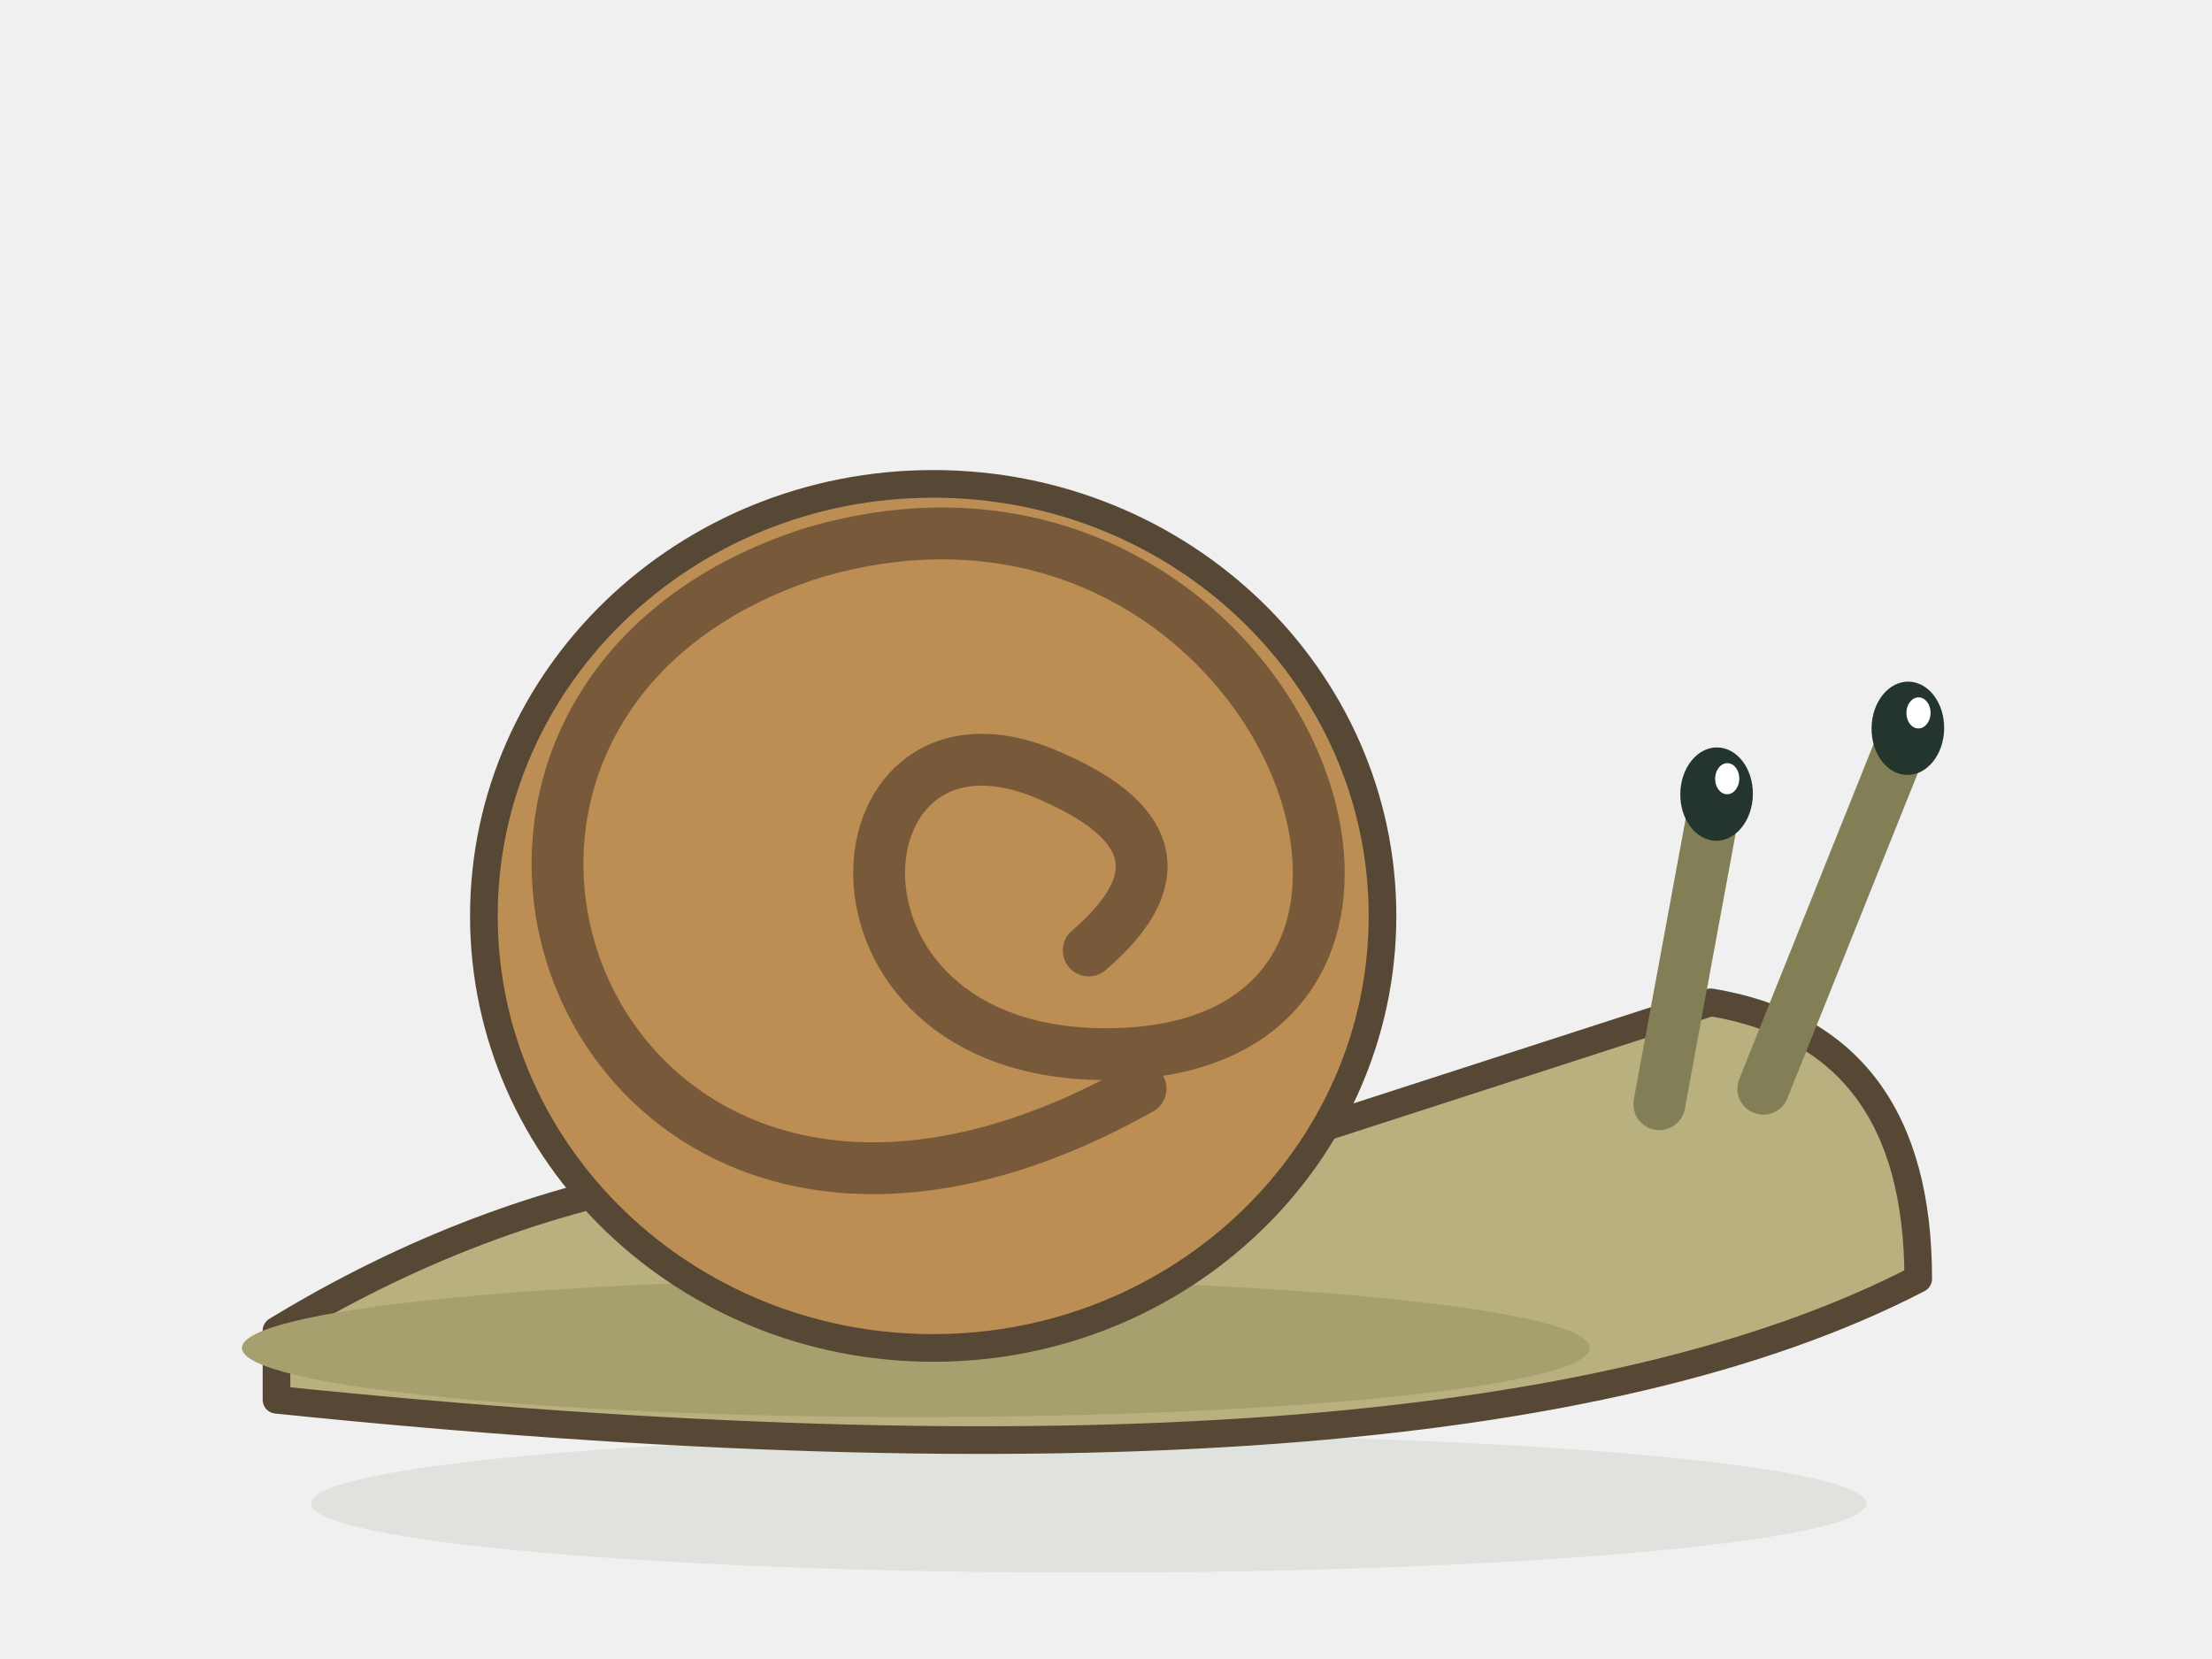
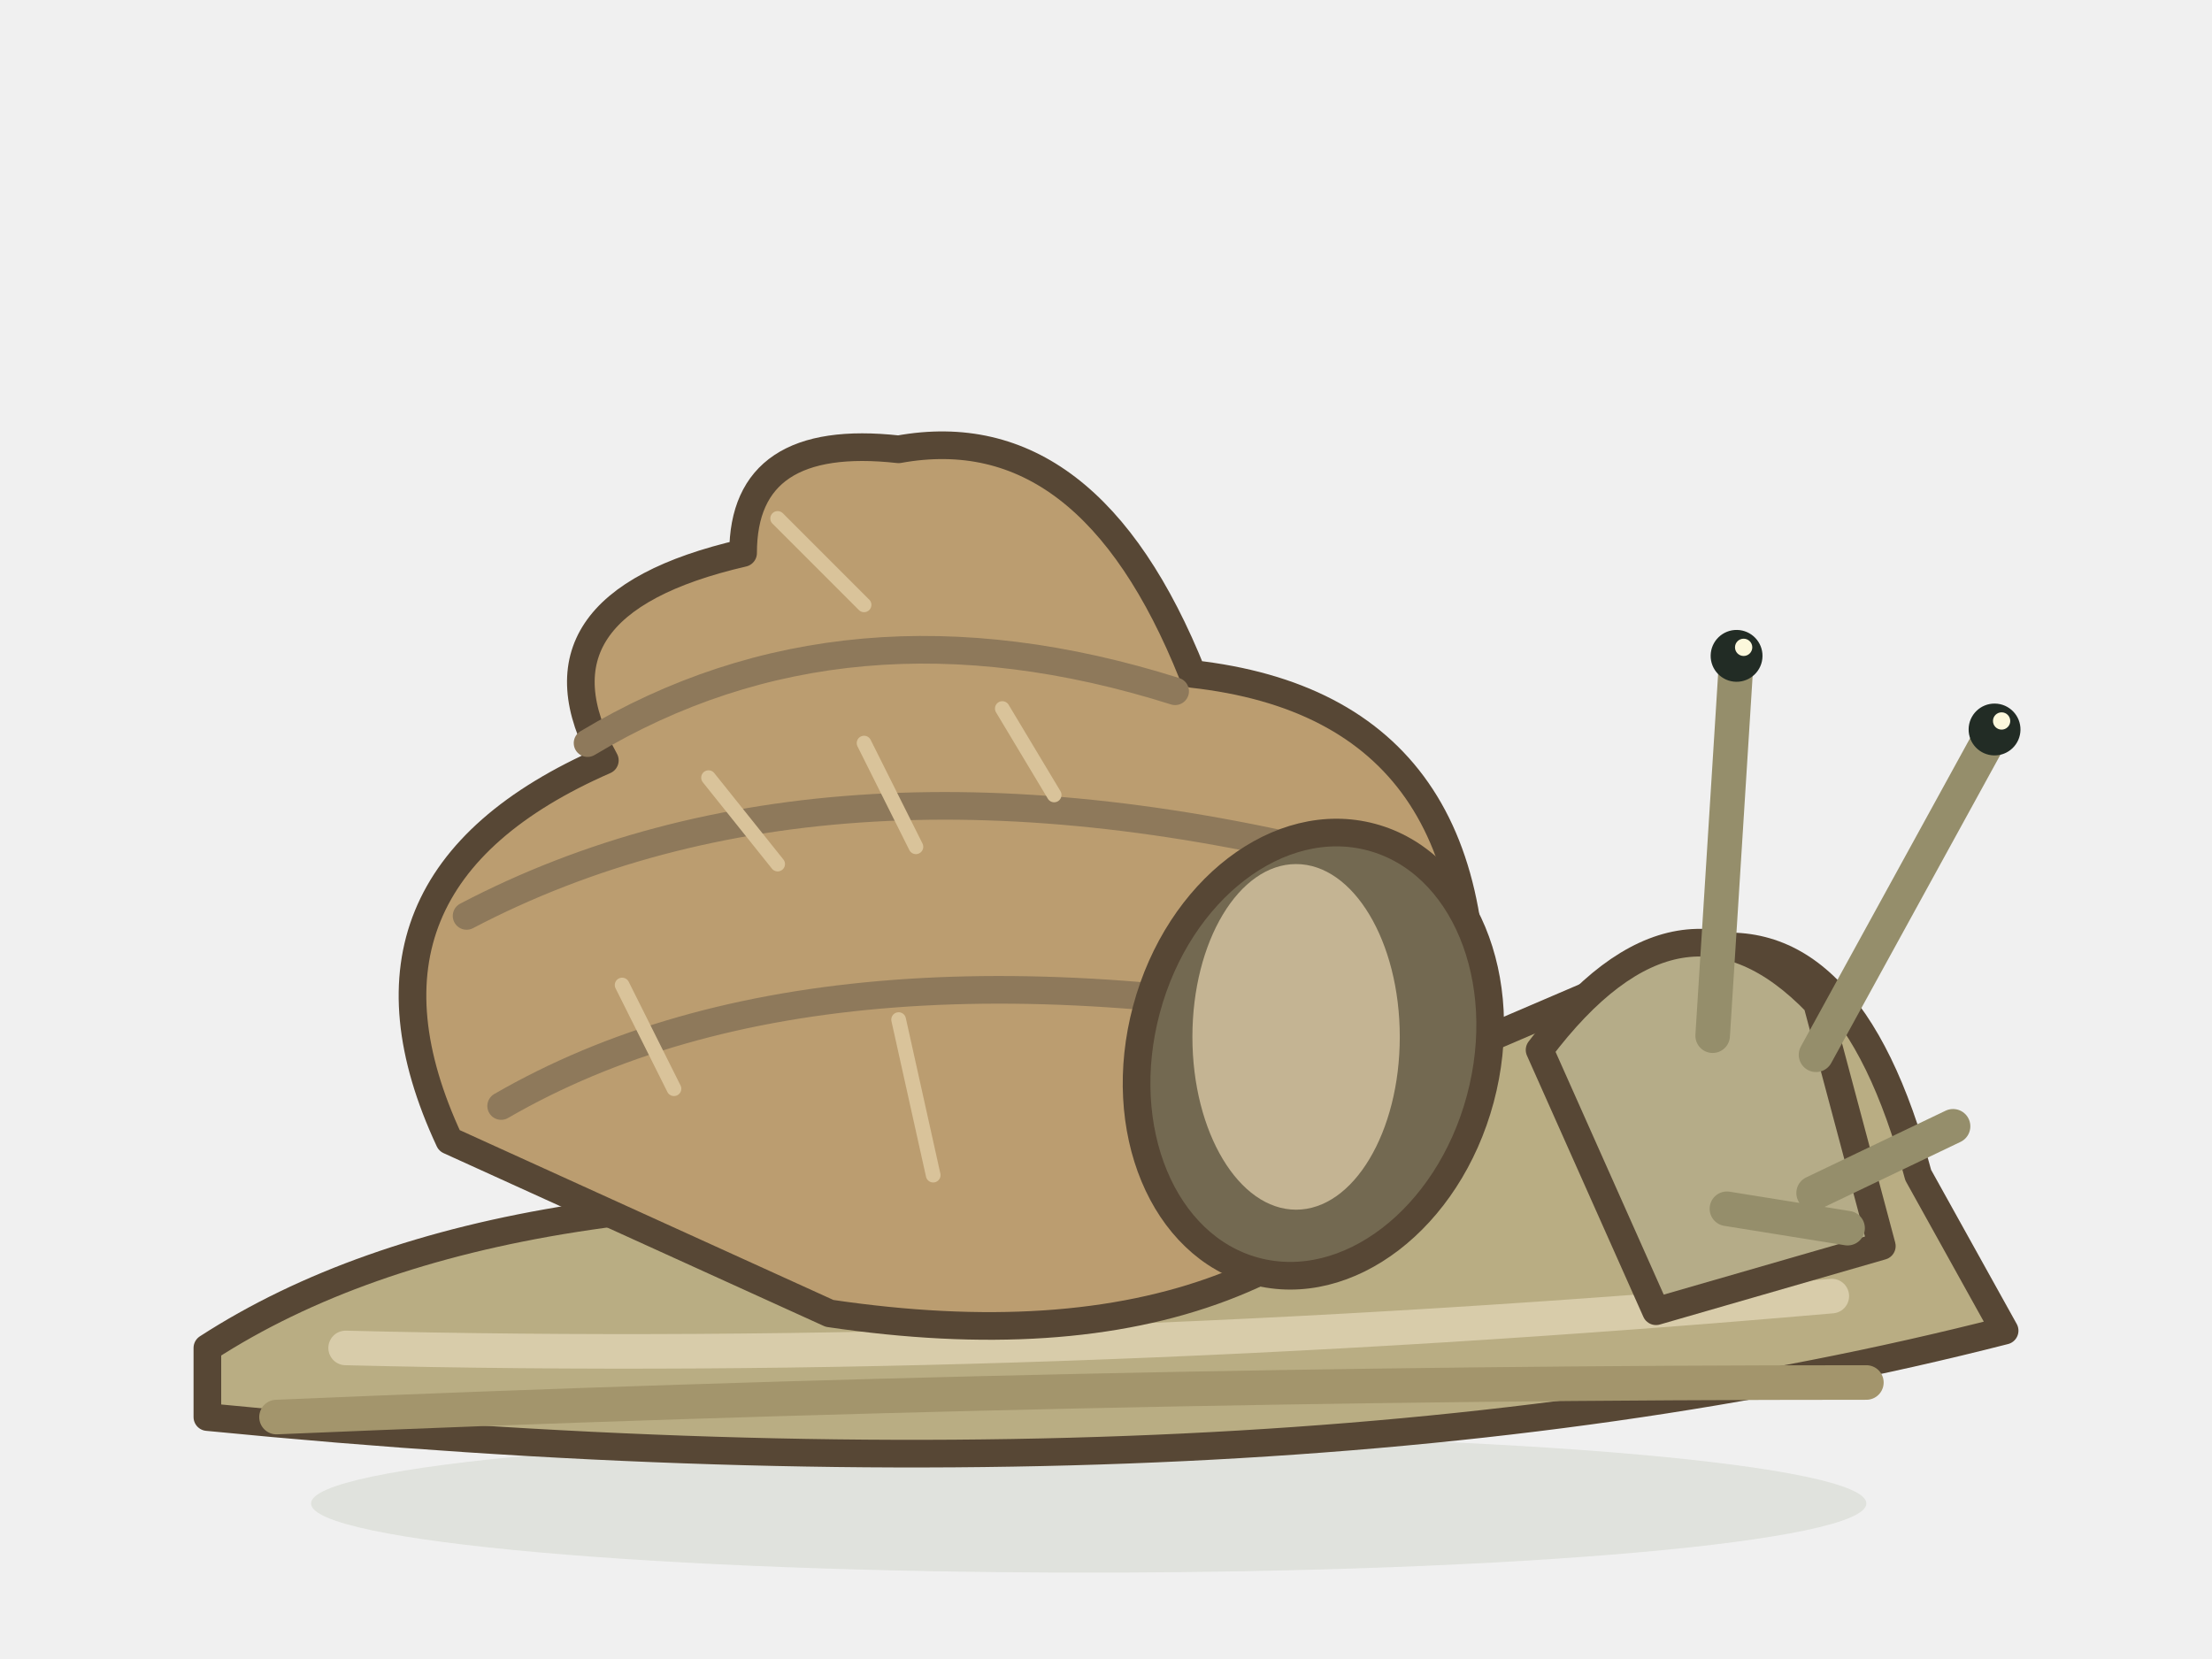
<svg xmlns="http://www.w3.org/2000/svg" viewBox="0 0 128 96" width="128" height="96">
+   <defs>
+     <g id="body">
+       <g data-part="foot">
+         <path d="M12 78Q29 67 63 70L98 55Q107 53 111 68L116 77Q73 88 12 82Z" fill="#b9ad83" />
+         <path d="M20 78Q60 79 106 75" fill="none" stroke="#d8ccaa" stroke-width="2" />
+       </g>
+     </g>
+     <g id="head">
+       <g transform="translate(-2 0)">
+         <g data-part="head">
+           <path d="M91 61q8-11 16-3l4 14-13 4Z" fill="#b5ac88" />
+           <g data-part="tentacles" data-count="4">
+             <path d="M101 60 102 38m5 23 10-19m-10 27 8-4m-13 5 7 1" fill="none" stroke="#958e6b" stroke-width="2" />
+             <ellipse cx="102" cy="38" rx="1.5" ry="1.5" fill="#222c25" stroke="none" />
+             <ellipse cx="102.4" cy="37.5" rx="0.5" ry="0.5" fill="#fcf8dc" stroke="none" />
+             <ellipse cx="117" cy="42" rx="1.5" ry="1.5" fill="#222c25" stroke="none" />
+             <ellipse cx="117.4" cy="41.5" rx="0.5" ry="0.5" fill="#fcf8dc" stroke="none" />
+           </g>
+         </g>
+       </g>
+     </g>
+     <g id="legs0">
+       <path d="M16 82q47-2 92-2" fill="none" stroke="#a3956c" stroke-width="2" />
+     </g>
+     <g id="legs1">
+       <path d="M20 81q38 3 84-2" fill="none" stroke="#a3956c" stroke-width="2" />
+     </g>
+     <g id="shell">
+       <g data-part="shell">
+         <path d="M26 66Q19 51 35 44Q30 35 43 32Q43 25 52 26Q63 24 69 39Q87 41 85 62Q75 80 48 76Z" fill="#bb9d70" />
+         <path d="M34 43Q49 34 68 40M27 53Q48 42 79 50M29 64Q48 53 82 60" fill="none" stroke="#8e795b" />
+         <ellipse cx="76" cy="61" rx="10" ry="13" fill="#736951" transform="rotate(15 76 61)" />
+         <ellipse cx="75" cy="60" rx="6" ry="10" fill="#c4b493" stroke="none" />
+         <path d="M45 30l5 5m-9 10 4 5m-9 7 3 6m11-20 3 6m5-8 3 5m-9 13 2 9" fill="none" stroke="#d9c39a" stroke-width="0.85" />
+       </g>
+     </g>
+     <g id="wing0" />
+     <g id="wing1" />
+   </defs>
  <view id="idle-0" viewBox="0 0 128 96" />
  <view id="idle-1" viewBox="0 96 128 96" />
  <view id="move-0" viewBox="0 192 128 96" />
  <view id="move-1" viewBox="0 288 128 96" />
  <view id="eat-0" viewBox="0 384 128 96" />
  <view id="eat-1" viewBox="0 480 128 96" />
  <g transform="translate(0 0)">
    <ellipse cx="63" cy="87" rx="45" ry="4" fill="#647849" opacity=".12" stroke="none" />
    <g stroke="#574735" stroke-width="1.6" stroke-linejoin="round" stroke-linecap="round">
      <g transform="translate(0 0)">
-         <path d="M16 77q23-14 49-8l34-11q12 2 12 16-27 14-95 7Z" fill="#b9b080" />
-         <ellipse cx="53" cy="78" rx="39" ry="4" fill="#a6a06e" stroke="none" />
-         <ellipse cx="54" cy="53" rx="26" ry="25" fill="#bc8e54" />
-         <path d="M66 63C34 81 19 41 47 32c27-8 41 29 17 29-18 0-16-22-3-16q9 4 2 10" fill="none" stroke="#785a3a" stroke-width="3" />
-         <g transform="rotate(1 102 65)">
-           <path d="M102 63l8-21m-14 22 3-18" fill="none" stroke="#827e55" stroke-width="3" />
-           <ellipse cx="110" cy="42" rx="2.1" ry="2.7" fill="#23352d" stroke="none" />
-           <ellipse cx="110.6" cy="41.1" rx="0.7" ry="0.9" fill="#fff" stroke="none" />
-           <ellipse cx="99" cy="46" rx="2.1" ry="2.7" fill="#23352d" stroke="none" />
-           <ellipse cx="99.6" cy="45.1" rx="0.7" ry="0.9" fill="#fff" stroke="none" />
+         <use href="#body" />
+         <use href="#legs0" />
+         <use href="#shell" />
+         <use href="#wing0" />
+         <g transform="rotate(1 103 66)">
+           <use href="#head" />
        </g>
      </g>
    </g>
  </g>
  <g transform="translate(0 96)">
    <ellipse cx="63" cy="87" rx="45" ry="4" fill="#647849" opacity=".12" stroke="none" />
    <g stroke="#574735" stroke-width="1.6" stroke-linejoin="round" stroke-linecap="round">
      <g transform="translate(0 0)">
-         <path d="M16 77q23-14 49-8l34-11q12 2 12 16-27 14-95 7Z" fill="#b9b080" />
-         <ellipse cx="53" cy="78" rx="39" ry="4" fill="#a6a06e" stroke="none" />
-         <ellipse cx="54" cy="53" rx="26" ry="25" fill="#bc8e54" />
-         <path d="M66 63C34 81 19 41 47 32c27-8 41 29 17 29-18 0-16-22-3-16q9 4 2 10" fill="none" stroke="#785a3a" stroke-width="3" />
-         <g transform="rotate(-1 102 65)">
-           <path d="M102 63l8-21m-14 22 3-18" fill="none" stroke="#827e55" stroke-width="3" />
-           <ellipse cx="110" cy="42" rx="2.1" ry="2.7" fill="#23352d" stroke="none" />
-           <ellipse cx="110.6" cy="41.1" rx="0.7" ry="0.9" fill="#fff" stroke="none" />
-           <ellipse cx="99" cy="46" rx="2.1" ry="2.7" fill="#23352d" stroke="none" />
-           <ellipse cx="99.6" cy="45.1" rx="0.7" ry="0.9" fill="#fff" stroke="none" />
+         <use href="#body" />
+         <use href="#legs0" />
+         <use href="#shell" />
+         <use href="#wing0" />
+         <g transform="rotate(-1 103 66)">
+           <use href="#head" />
        </g>
      </g>
    </g>
  </g>
  <g transform="translate(0 192)">
    <ellipse cx="63" cy="87" rx="45" ry="4" fill="#647849" opacity=".12" stroke="none" />
    <g stroke="#574735" stroke-width="1.6" stroke-linejoin="round" stroke-linecap="round">
      <g transform="translate(0 0)">
-         <path d="M16 77q23-14 49-8l34-11q12 2 12 16-27 14-95 7Z" fill="#b9b080" />
-         <ellipse cx="53" cy="78" rx="39" ry="4" fill="#a6a06e" stroke="none" />
-         <ellipse cx="54" cy="53" rx="26" ry="25" fill="#bc8e54" />
-         <path d="M66 63C34 81 19 41 47 32c27-8 41 29 17 29-18 0-16-22-3-16q9 4 2 10" fill="none" stroke="#785a3a" stroke-width="3" />
-         <g transform="rotate(-3 102 65)">
-           <path d="M102 63l8-21m-14 22 3-18" fill="none" stroke="#827e55" stroke-width="3" />
-           <ellipse cx="110" cy="42" rx="2.1" ry="2.7" fill="#23352d" stroke="none" />
-           <ellipse cx="110.6" cy="41.1" rx="0.7" ry="0.9" fill="#fff" stroke="none" />
-           <ellipse cx="99" cy="46" rx="2.1" ry="2.7" fill="#23352d" stroke="none" />
-           <ellipse cx="99.6" cy="45.1" rx="0.7" ry="0.9" fill="#fff" stroke="none" />
+         <use href="#body" />
+         <use href="#legs0" />
+         <use href="#shell" />
+         <use href="#wing0" />
+         <g transform="rotate(-3 103 66)">
+           <use href="#head" />
        </g>
      </g>
    </g>
  </g>
  <g transform="translate(0 288)">
    <ellipse cx="63" cy="87" rx="45" ry="4" fill="#647849" opacity=".12" stroke="none" />
    <g stroke="#574735" stroke-width="1.6" stroke-linejoin="round" stroke-linecap="round">
      <g transform="translate(0 -2)">
-         <path d="M16 77q23-14 49-8l34-11q12 2 12 16-27 14-95 7Z" fill="#b9b080" />
-         <ellipse cx="53" cy="78" rx="34" ry="4" fill="#a6a06e" stroke="none" />
-         <ellipse cx="54" cy="53" rx="26" ry="25" fill="#bc8e54" />
-         <path d="M66 63C34 81 19 41 47 32c27-8 41 29 17 29-18 0-16-22-3-16q9 4 2 10" fill="none" stroke="#785a3a" stroke-width="3" />
-         <g transform="rotate(4 102 65)">
-           <path d="M102 63l8-21m-14 22 3-18" fill="none" stroke="#827e55" stroke-width="3" />
-           <ellipse cx="110" cy="42" rx="2.1" ry="2.7" fill="#23352d" stroke="none" />
-           <ellipse cx="110.6" cy="41.1" rx="0.7" ry="0.9" fill="#fff" stroke="none" />
-           <ellipse cx="99" cy="46" rx="2.1" ry="2.7" fill="#23352d" stroke="none" />
-           <ellipse cx="99.6" cy="45.1" rx="0.7" ry="0.9" fill="#fff" stroke="none" />
+         <use href="#body" />
+         <use href="#legs1" />
+         <use href="#shell" />
+         <use href="#wing1" />
+         <g transform="rotate(4 103 66)">
+           <use href="#head" />
        </g>
      </g>
    </g>
  </g>
  <g transform="translate(0 384)">
    <ellipse cx="63" cy="87" rx="45" ry="4" fill="#647849" opacity=".12" stroke="none" />
    <g stroke="#574735" stroke-width="1.6" stroke-linejoin="round" stroke-linecap="round">
      <g transform="translate(0 0)">
-         <path d="M16 77q23-14 49-8l34-11q12 2 12 16-27 14-95 7Z" fill="#b9b080" />
-         <ellipse cx="53" cy="78" rx="39" ry="4" fill="#a6a06e" stroke="none" />
-         <ellipse cx="54" cy="53" rx="26" ry="25" fill="#bc8e54" />
-         <path d="M66 63C34 81 19 41 47 32c27-8 41 29 17 29-18 0-16-22-3-16q9 4 2 10" fill="none" stroke="#785a3a" stroke-width="3" />
-         <g transform="rotate(10 102 65)">
-           <path d="M102 63l8-21m-14 22 3-18" fill="none" stroke="#827e55" stroke-width="3" />
-           <ellipse cx="110" cy="42" rx="2.1" ry="2.7" fill="#23352d" stroke="none" />
-           <ellipse cx="110.6" cy="41.1" rx="0.7" ry="0.9" fill="#fff" stroke="none" />
-           <ellipse cx="99" cy="46" rx="2.1" ry="2.7" fill="#23352d" stroke="none" />
-           <ellipse cx="99.6" cy="45.1" rx="0.7" ry="0.9" fill="#fff" stroke="none" />
+         <use href="#body" />
+         <use href="#legs0" />
+         <use href="#shell" />
+         <use href="#wing0" />
+         <g transform="rotate(10 103 66)">
+           <use href="#head" />
        </g>
        <path d="M109 64l3 6m-6-3 3 4" fill="none" stroke="#60834e" stroke-width="3" />
      </g>
    </g>
  </g>
  <g transform="translate(0 480)">
    <ellipse cx="63" cy="87" rx="45" ry="4" fill="#647849" opacity=".12" stroke="none" />
    <g stroke="#574735" stroke-width="1.6" stroke-linejoin="round" stroke-linecap="round">
      <g transform="translate(0 0)">
-         <path d="M16 77q23-14 49-8l34-11q12 2 12 16-27 14-95 7Z" fill="#b9b080" />
-         <ellipse cx="53" cy="78" rx="34" ry="4" fill="#a6a06e" stroke="none" />
-         <ellipse cx="54" cy="53" rx="26" ry="25" fill="#bc8e54" />
-         <path d="M66 63C34 81 19 41 47 32c27-8 41 29 17 29-18 0-16-22-3-16q9 4 2 10" fill="none" stroke="#785a3a" stroke-width="3" />
-         <g transform="rotate(19 102 65)">
-           <path d="M102 63l8-21m-14 22 3-18" fill="none" stroke="#827e55" stroke-width="3" />
-           <ellipse cx="110" cy="42" rx="2.1" ry="2.7" fill="#23352d" stroke="none" />
-           <ellipse cx="110.6" cy="41.1" rx="0.7" ry="0.9" fill="#fff" stroke="none" />
-           <ellipse cx="99" cy="46" rx="2.1" ry="2.7" fill="#23352d" stroke="none" />
-           <ellipse cx="99.6" cy="45.1" rx="0.7" ry="0.9" fill="#fff" stroke="none" />
+         <use href="#body" />
+         <use href="#legs1" />
+         <use href="#shell" />
+         <use href="#wing0" />
+         <g transform="rotate(19 103 66)">
+           <use href="#head" />
        </g>
        <path d="M109 64l6 3m-6-3 3 4" fill="none" stroke="#60834e" stroke-width="3" />
      </g>
    </g>
  </g>
</svg>
